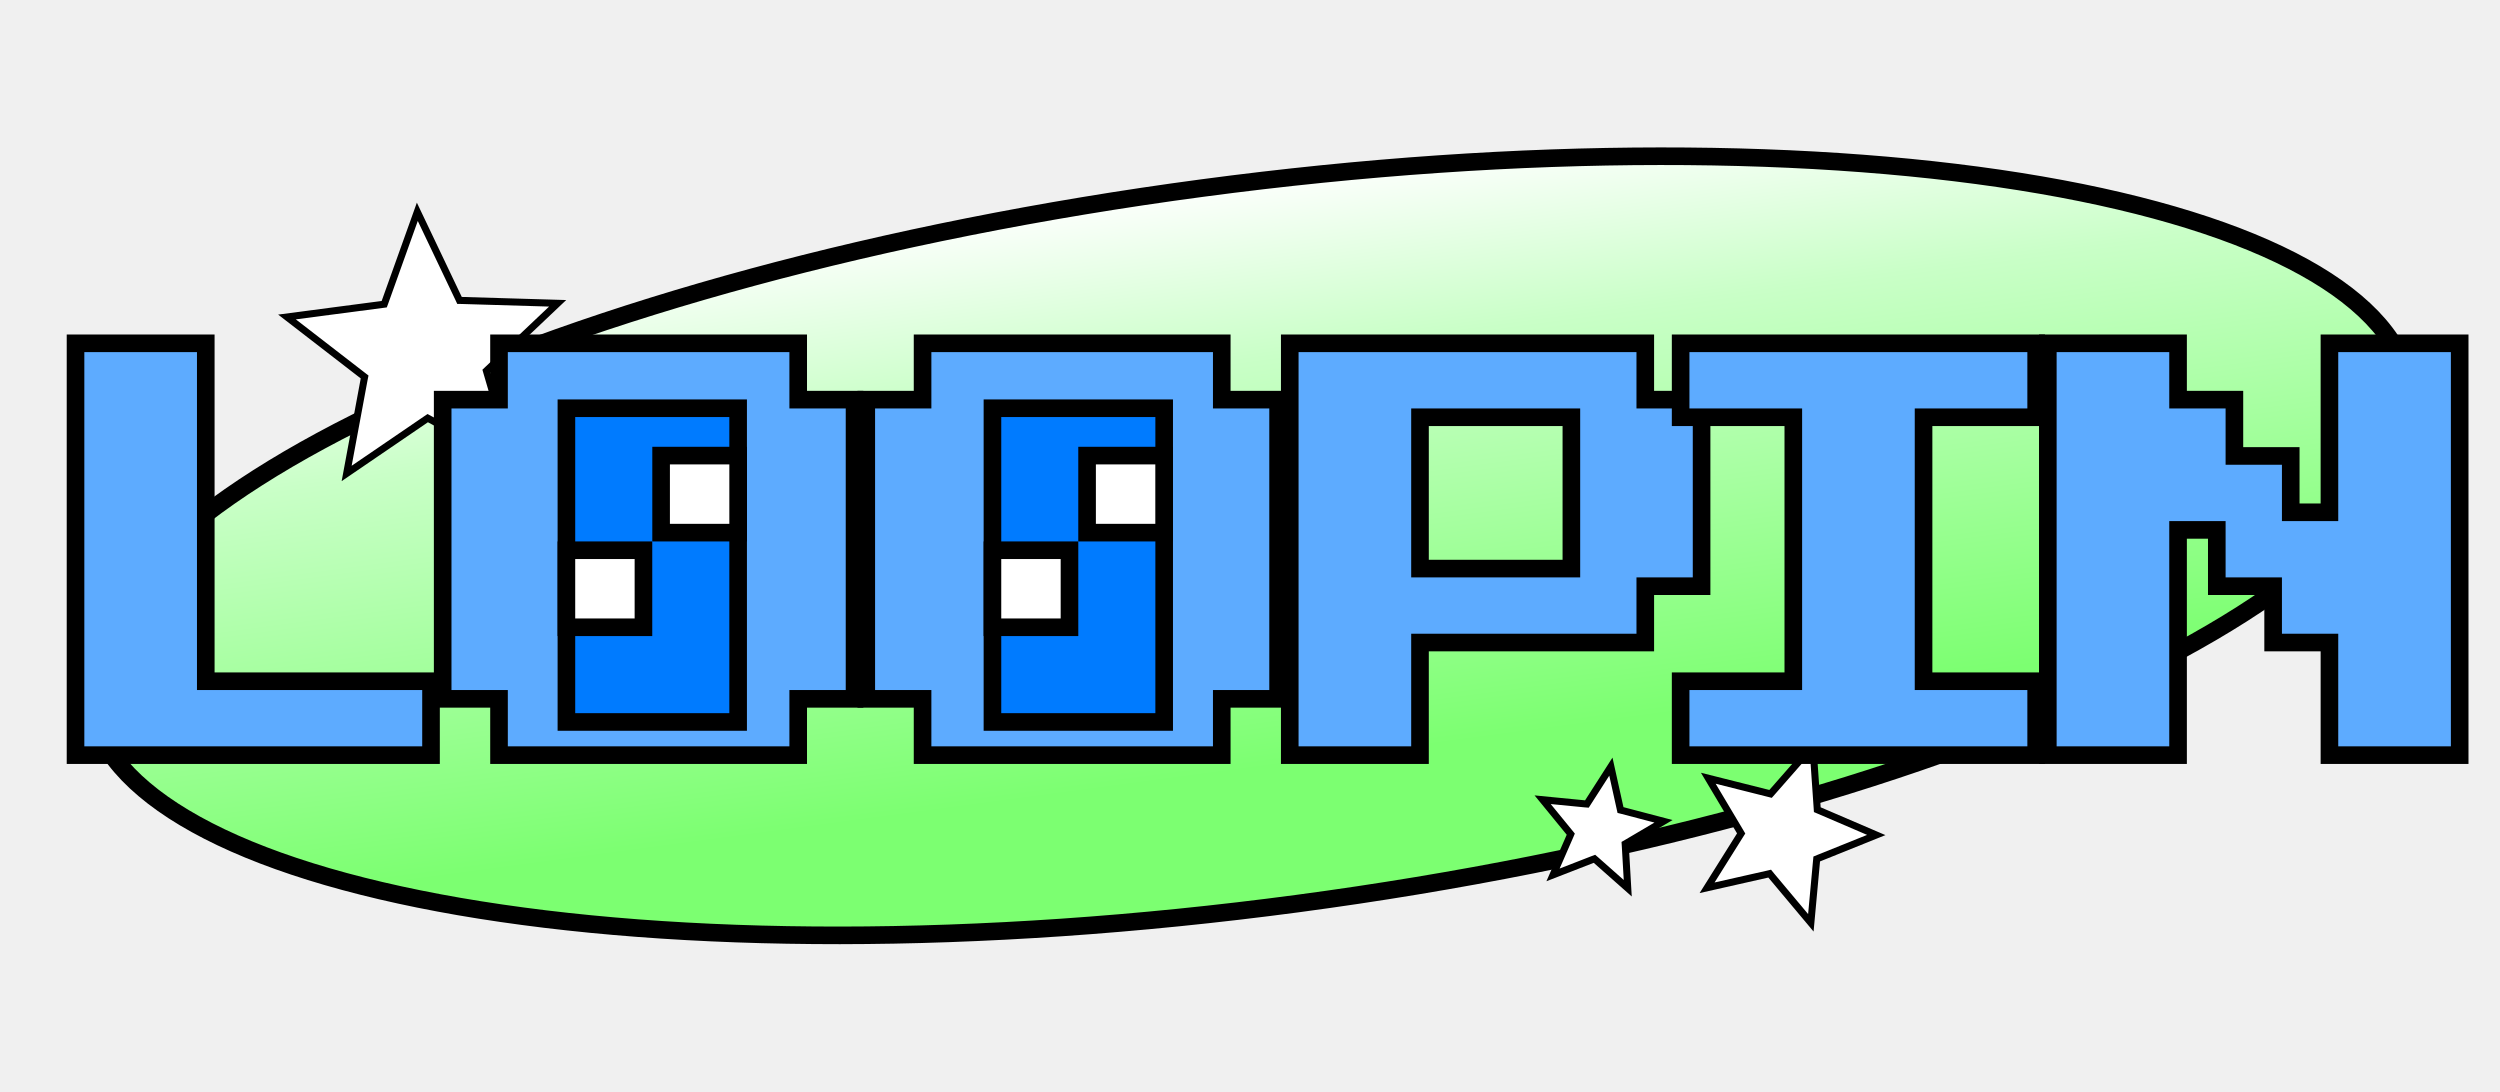
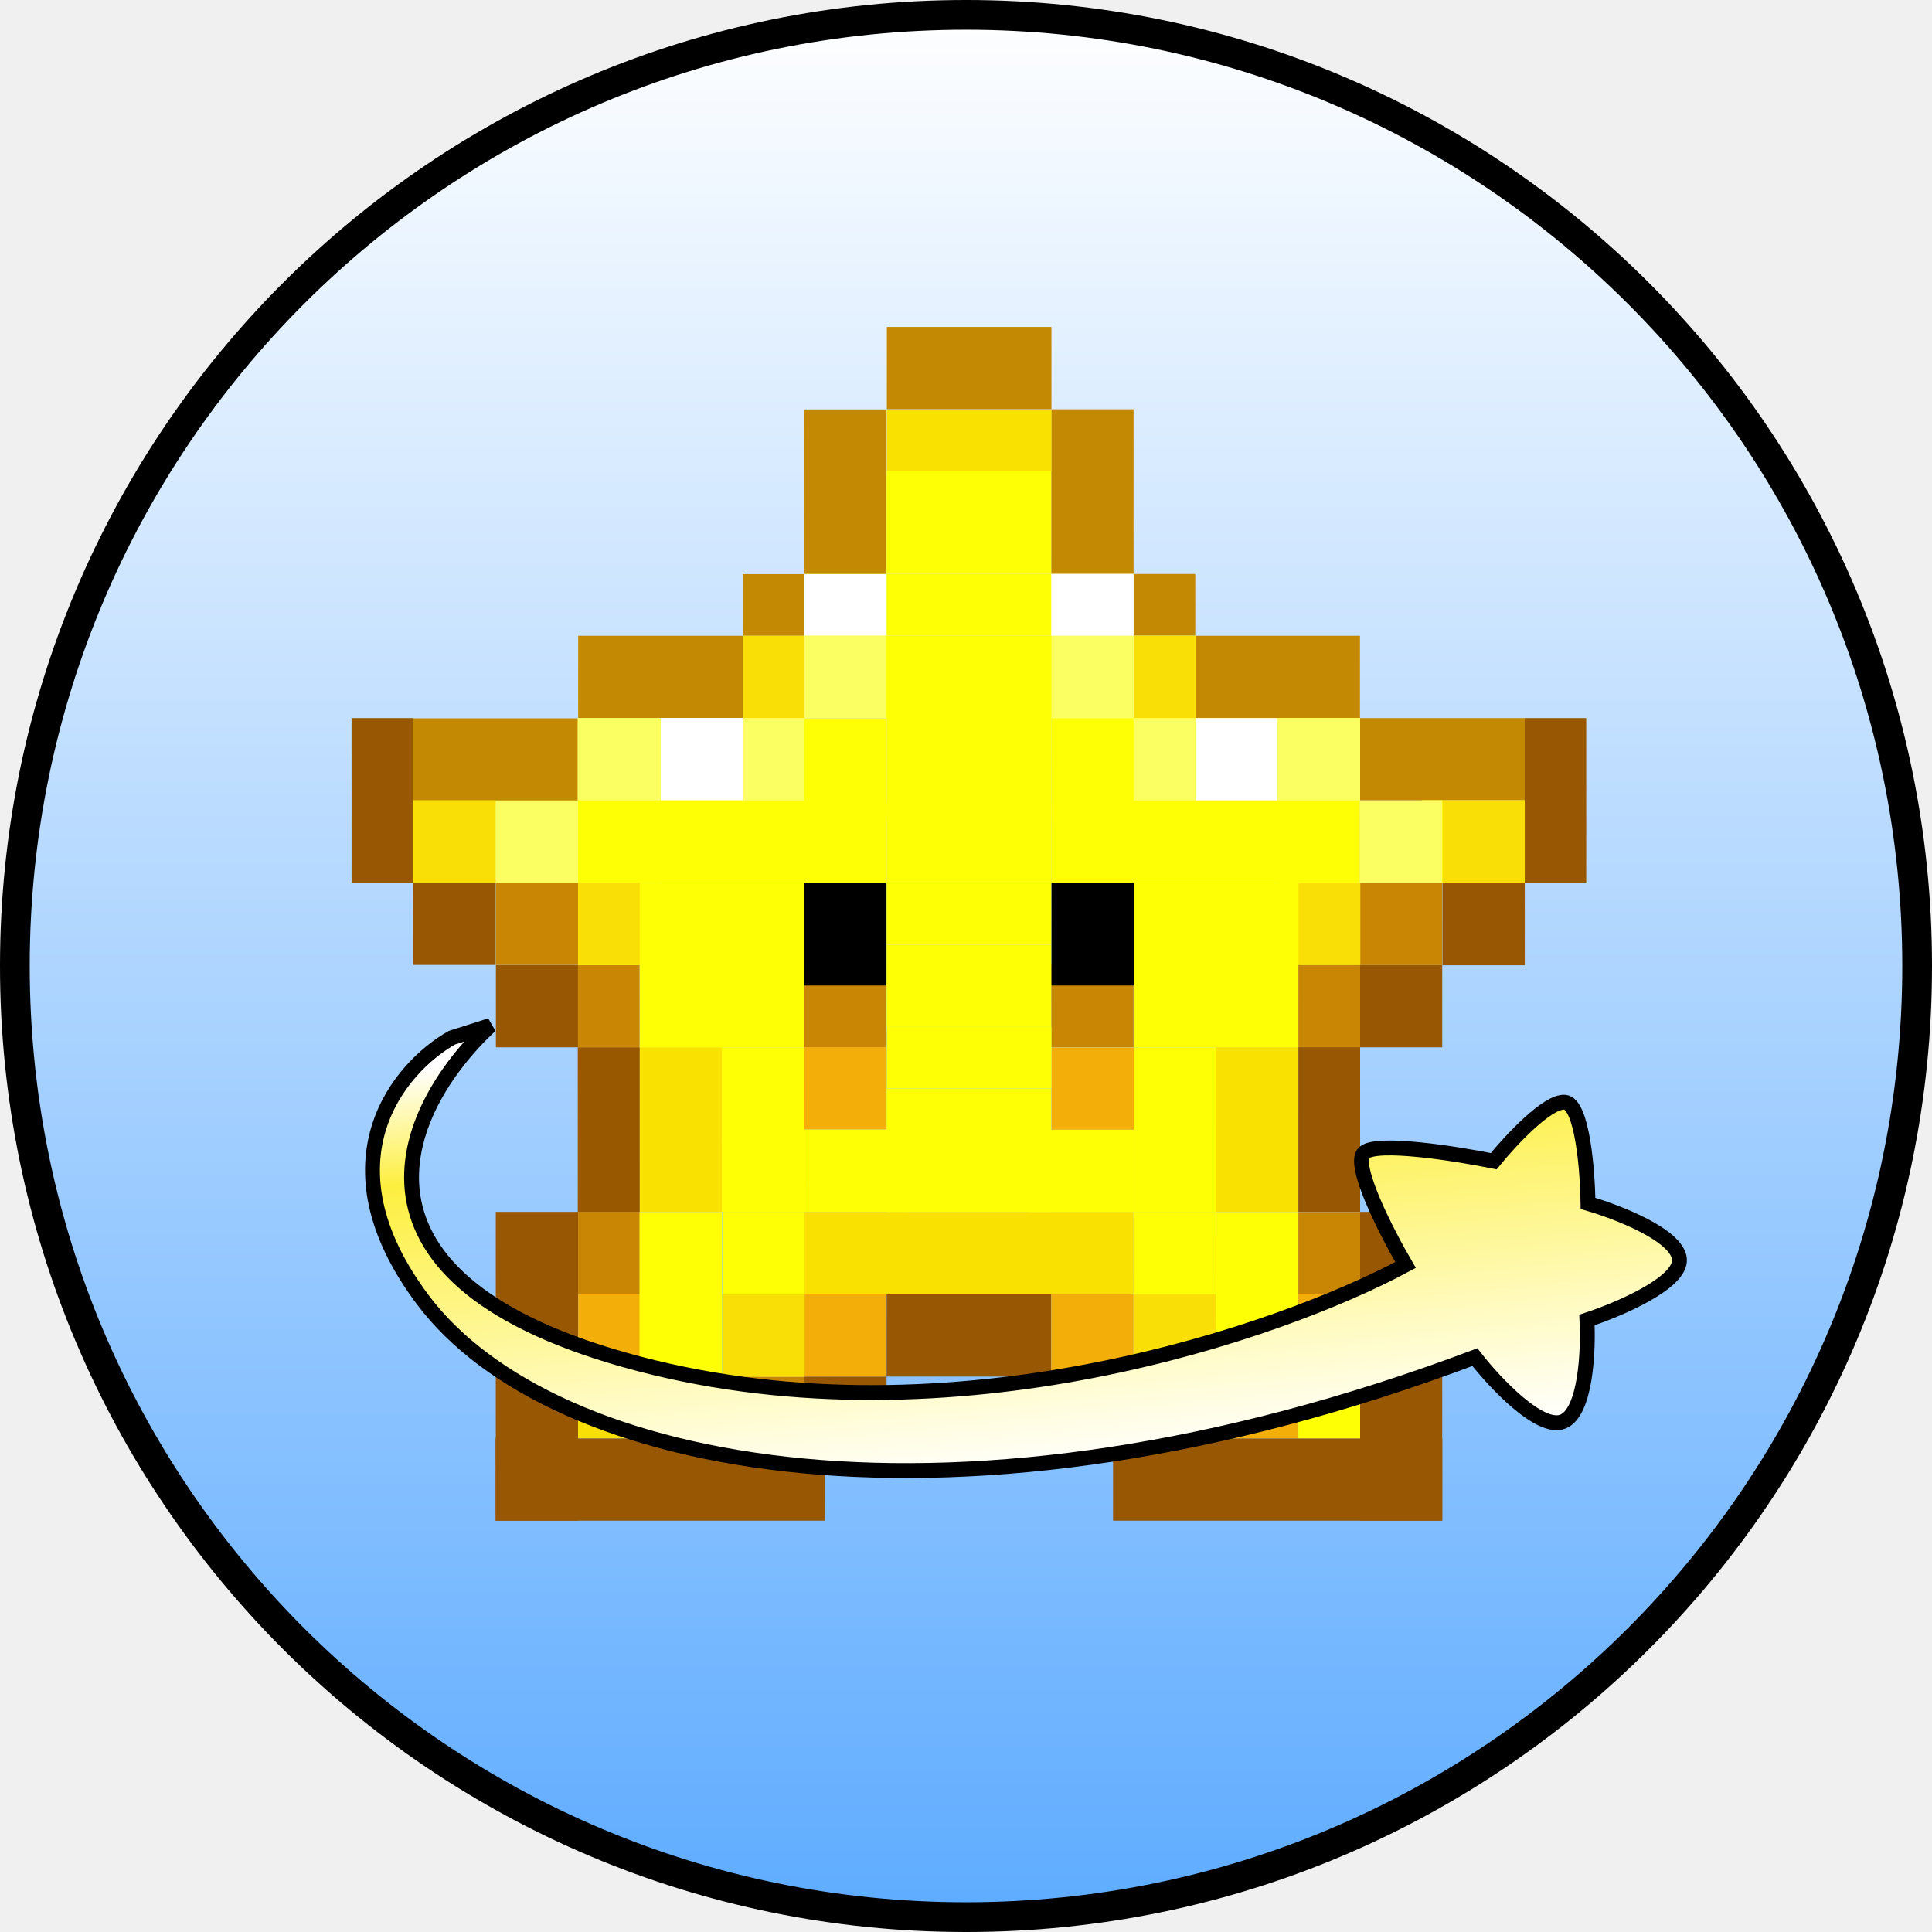
- <svg xmlns="http://www.w3.org/2000/svg" width="71" height="31" viewBox="0 0 71 31" fill="none">
-   <path d="M34.145 5.341C43.297 4.12 51.727 4.179 57.956 5.255C61.072 5.794 63.623 6.586 65.436 7.588C67.253 8.593 68.282 9.783 68.459 11.105C68.635 12.427 67.954 13.845 66.463 15.291C64.977 16.733 62.722 18.166 59.856 19.502C54.127 22.174 46.007 24.44 36.855 25.661C27.704 26.881 19.273 26.822 13.044 25.746C9.928 25.207 7.377 24.416 5.565 23.413C3.748 22.408 2.718 21.218 2.542 19.896C2.366 18.575 3.047 17.156 4.538 15.71C6.024 14.268 8.278 12.835 11.144 11.499C16.873 8.827 24.994 6.561 34.145 5.341Z" fill="url(#paint0_linear_2068_30926)" stroke="black" stroke-width="0.5" />
-   <path d="M46.009 22.946L46.022 23.005L46.082 23.02L47.244 23.325L46.209 23.935L46.155 23.966L46.159 24.027L46.228 25.226L45.329 24.43L45.283 24.39L45.227 24.411L44.106 24.847L44.586 23.747L44.61 23.69L44.572 23.643L43.811 22.712L45.007 22.829L45.068 22.834L45.1 22.784L45.749 21.772L46.009 22.946Z" fill="white" stroke="black" stroke-width="0.2" />
-   <path d="M51.607 22.934L51.611 22.995L51.667 23.019L53.286 23.714L51.651 24.372L51.595 24.395L51.589 24.456L51.428 26.208L50.297 24.858L50.259 24.811L50.199 24.825L48.481 25.213L49.416 23.722L49.449 23.67L49.418 23.617L48.516 22.102L50.225 22.532L50.284 22.547L50.325 22.501L51.486 21.177L51.607 22.934Z" fill="white" stroke="black" stroke-width="0.2" />
-   <path d="M12.201 11.904L12.147 11.875L12.097 11.909L9.845 13.446L10.343 10.765L10.355 10.706L10.306 10.668L8.15 9.002L10.852 8.647L10.912 8.639L10.933 8.582L11.852 6.015L13.024 8.476L13.05 8.532L13.111 8.533L15.837 8.614L13.857 10.489L13.813 10.531L13.83 10.59L14.596 13.207L12.201 11.904Z" fill="white" stroke="black" stroke-width="0.2" />
-   <path d="M46.726 9.75V11.35H48.325V16.648H46.726V18.248H40.328V21.446H36.629V9.75H46.726ZM40.328 16.148H44.627V11.85H40.328V16.148Z" fill="#5DABFF" stroke="black" stroke-width="0.5" />
-   <path d="M34.698 9.75V11.35H36.298V19.847H34.698V21.446H26.201V19.847H24.602V11.35H26.201V9.75H34.698ZM28.301 19.347H32.6V11.85H28.301V19.347Z" fill="#5DABFF" stroke="black" stroke-width="0.5" />
-   <path d="M22.669 9.75V11.35H24.269V19.847H22.669V21.446H14.172V19.847H12.572V11.35H14.172V9.75H22.669ZM16.271 19.347H20.57V11.85H16.271V19.347Z" fill="#5DABFF" stroke="black" stroke-width="0.5" />
-   <path d="M5.844 9.75V19.347H12.241V21.446H2.145V9.75H5.844Z" fill="#5DABFF" stroke="black" stroke-width="0.5" />
-   <path d="M61.857 9.75V11.35H63.457V12.949H65.057V14.549H66.156V9.75H69.855V21.446H66.156V18.248H64.557V16.648H62.957V15.049H61.857V21.446H58.158V9.75H61.857Z" fill="#5DABFF" stroke="black" stroke-width="0.5" />
-   <path d="M57.827 9.75V11.85H54.629V19.347H57.827V21.446H47.73V19.347H50.93V11.85H47.73V9.75H57.827Z" fill="#5DABFF" stroke="black" stroke-width="0.5" />
-   <rect x="0.25" y="-0.25" width="4.877" height="8.91" transform="matrix(1 0 0 -1 15.8359 20.2539)" fill="#007BFF" stroke="black" stroke-width="0.5" />
-   <rect x="0.25" y="-0.25" width="2.188" height="2.188" transform="matrix(1 0 0 -1 18.5254 14.877)" fill="white" stroke="black" stroke-width="0.5" />
-   <rect x="0.25" y="-0.25" width="4.877" height="8.91" transform="matrix(1 0 0 -1 27.9355 20.2539)" fill="#007BFF" stroke="black" stroke-width="0.5" />
-   <rect x="0.25" y="-0.25" width="2.188" height="2.188" transform="matrix(1 0 0 -1 30.623 14.877)" fill="white" stroke="black" stroke-width="0.5" />
-   <rect x="0.25" y="-0.25" width="2.188" height="2.188" transform="matrix(1 0 0 -1 27.9355 17.5645)" fill="white" stroke="black" stroke-width="0.5" />
-   <rect x="0.25" y="-0.25" width="2.188" height="2.188" transform="matrix(1 0 0 -1 15.8359 17.5645)" fill="white" stroke="black" stroke-width="0.5" />
+ <svg xmlns="http://www.w3.org/2000/svg" width="65" height="65" viewBox="0 0 65 65" fill="none">
+   <rect x="0.5" y="0.5" width="64" height="64" rx="32" fill="url(#paint0_linear_2089_32564)" />
+   <rect x="0.5" y="0.5" width="64" height="64" rx="32" stroke="black" />
+   <path d="M13.905 24.16L13.905 29.699L11.828 29.699L11.828 24.16L13.905 24.16Z" fill="#985703" />
+   <path d="M51.29 24.16L51.29 29.699L53.367 29.699L53.367 24.16L51.29 24.16Z" fill="#985703" />
+   <path d="M21.52 35.238L21.52 40.777L19.443 40.777L19.443 35.238L21.52 35.238Z" fill="#985703" />
+   <path d="M43.683 35.232L43.683 40.771L45.76 40.771L45.76 35.232L43.683 35.232Z" fill="#985703" />
+   <path d="M16.675 29.695L16.675 32.465L13.906 32.465L13.906 29.695L16.675 29.695Z" fill="#985703" />
+   <path d="M48.53 29.707L48.53 32.476L51.299 32.476L51.299 29.707L48.53 29.707Z" fill="#985703" />
+   <path d="M19.453 32.467L19.453 35.236L16.684 35.236L16.684 32.467L19.453 32.467Z" fill="#985703" />
+   <path d="M45.752 32.467L45.752 35.236L48.522 35.236L48.522 32.467L45.752 32.467Z" fill="#985703" />
+   <path d="M19.449 40.773L19.449 51.158L16.68 51.158L16.68 40.773L19.449 40.773Z" fill="#985703" />
+   <path d="M45.752 40.773L45.752 51.158L48.522 51.158L48.522 40.773L45.752 40.773Z" fill="#985703" />
+   <path d="M27.752 51.162L16.675 51.162L16.675 48.393L27.752 48.393L27.752 51.162Z" fill="#985703" />
+   <path d="M37.447 51.162L48.524 51.162L48.524 48.393L37.447 48.393L37.447 51.162Z" fill="#985703" />
+   <path d="M19.443 26.937H13.905V24.168H19.443V26.937Z" fill="#C38902" />
+   <path d="M45.76 26.929H51.298V24.16H45.76V26.929Z" fill="#C38902" />
+   <path d="M24.99 24.16H19.452V21.391H24.99V24.16Z" fill="#C38902" />
+   <path d="M40.217 24.16H45.755V21.391H40.217V24.16Z" fill="#C38902" />
+   <path d="M27.062 21.393H24.986V19.316H27.062V21.393Z" fill="#C38902" />
+   <path d="M38.137 21.389H40.214V19.312H38.137V21.389Z" fill="#C38902" />
+   <path d="M29.828 48.389H27.059V46.312H29.828V48.389Z" fill="#985703" />
+   <path d="M35.367 46.316H38.136V48.393H35.367V46.316Z" fill="#985703" />
+   <path d="M35.367 46.314H29.829V43.545H35.367V46.314Z" fill="#985703" />
+   <path d="M29.828 13.775L29.828 19.314L27.059 19.314L27.059 13.775L29.828 13.775Z" fill="#C38902" />
+   <path d="M35.367 13.77L35.367 19.308L38.137 19.308L38.137 13.77L35.367 13.77Z" fill="#C38902" />
+   <path d="M35.375 13.769H29.837V11H35.375V13.769Z" fill="#C38902" />
+   <path d="M21.52 35.238L21.52 40.777L19.443 40.777L19.443 35.238L21.52 35.238Z" fill="#985800" />
+   <path d="M24.293 35.232L24.293 40.771L21.523 40.771L21.523 35.232L24.293 35.232Z" fill="#F9E101" />
+   <path d="M43.679 35.232L43.679 40.771L40.91 40.771L40.91 35.232L43.679 35.232Z" fill="#F9E101" />
+   <path d="M35.375 15.86H29.837V13.783H35.375V15.86Z" fill="#F9E101" />
+   <path d="M35.367 19.307H29.829V15.846H35.367V19.307Z" fill="#FEFF04" />
+   <path d="M35.367 27.616H29.829V24.154H35.367V27.616Z" fill="#FEFF04" />
+   <path d="M38.137 43.543H27.06V40.773H38.137V43.543Z" fill="#F9E101" />
+   <path d="M27.062 48.389H24.293V46.312H27.062V48.389Z" fill="#C98604" />
+   <path d="M43.683 43.545L43.683 40.776L45.76 40.776L45.76 43.545L43.683 43.545Z" fill="#C98604" />
+   <path d="M38.137 35.23H35.367V32.461H38.137V35.23Z" fill="#C98604" />
+   <path d="M29.828 35.236H27.059V32.467H29.828V35.236Z" fill="#C98604" />
+   <path d="M29.828 33.157H27.059V29.695H29.828V33.157Z" fill="black" />
+   <path d="M38.143 33.157H35.373V29.695H38.143V33.157Z" fill="black" />
+   <path d="M21.52 32.471V35.24H19.443V32.471H21.52Z" fill="#C98604" />
+   <path d="M19.449 29.695L19.449 32.465L16.68 32.465L16.68 29.695L19.449 29.695Z" fill="#C98604" />
+   <path d="M16.675 26.932L16.675 29.701L13.906 29.701L13.906 26.932L16.675 26.932Z" fill="#FEFF04" />
+   <path d="M19.449 26.932L19.449 29.701L16.68 29.701L16.68 26.932L19.449 26.932Z" fill="#FEFF04" />
+   <path d="M22.218 29.701L22.218 32.47L19.449 32.47L19.449 29.701L22.218 29.701Z" fill="#FEFF04" />
+   <path d="M51.294 26.924L51.294 29.693L47.832 29.693L47.832 26.924L51.294 26.924Z" fill="#FEFF04" />
+   <path d="M48.521 26.932L48.521 29.701L45.752 29.701L45.752 26.932L48.521 26.932Z" fill="#FEFF04" />
+   <path d="M45.758 29.695L45.758 32.465L42.988 32.465L42.988 29.695L45.758 29.695Z" fill="#FEFF04" />
+   <path d="M48.521 29.701L48.521 32.47L45.752 32.47L45.752 29.701L48.521 29.701Z" fill="#C98604" />
+   <path d="M43.683 35.232L43.683 32.463L45.76 32.463L45.76 35.232L43.683 35.232Z" fill="#C98604" />
+   <path d="M21.526 40.773V43.543H19.449V40.773H21.526Z" fill="#C98604" />
+   <path d="M24.285 48.389H21.516V46.312H24.285V48.389Z" fill="#F3AE09" />
+   <path d="M19.452 46.312L19.452 43.543L21.529 43.543L21.529 46.312L19.452 46.312Z" fill="#F3AE09" />
+   <path d="M29.82 46.314H27.051V43.545H29.82V46.314Z" fill="#F3AE09" />
+   <path d="M43.683 46.316L43.683 43.547L45.76 43.547L45.76 46.316L43.683 46.316Z" fill="#F3AE09" />
+   <path d="M38.137 46.32H35.367V43.551H38.137V46.32Z" fill="#F3AE09" />
+   <path d="M43.68 48.393H40.91V46.316H43.68V48.393Z" fill="#F3AE09" />
+   <path d="M38.143 38.008H35.373V35.238H38.143V38.008Z" fill="#F3AE09" />
+   <path d="M29.834 38.002H27.065V35.232H29.834V38.002Z" fill="#F3AE09" />
+   <path d="M24.285 40.777L24.285 46.316L21.516 46.316L21.516 40.777L24.285 40.777Z" fill="#FEFF04" />
+   <path d="M43.679 40.777L43.679 46.316L40.91 46.316L40.91 40.777L43.679 40.777Z" fill="#FEFF04" />
+   <path d="M40.912 35.238L40.912 40.777L38.143 40.777L38.143 35.238L40.912 35.238Z" fill="#FEFF04" />
+   <path d="M43.681 29.695L43.681 35.234L38.143 35.234L38.143 29.695L43.681 29.695Z" fill="#FEFF04" />
+   <path d="M27.062 29.701L27.062 35.24L21.523 35.24L21.523 29.701L27.062 29.701Z" fill="#FEFF04" />
+   <path d="M29.828 24.168L29.828 29.706L19.443 29.706L19.443 24.168L29.828 24.168Z" fill="#FEFF04" />
+   <path d="M45.752 24.154L45.752 29.693L35.367 29.693L35.367 24.154L45.752 24.154Z" fill="#FEFF04" />
+   <path d="M27.054 35.238L27.054 40.777L24.285 40.777L24.285 35.238L27.054 35.238Z" fill="#FEFF04" />
+   <path d="M30.52 38.002L30.52 40.771L27.059 40.771L27.059 38.002L30.52 38.002Z" fill="#FEFF04" />
+   <path d="M38.145 38.008L38.145 40.777L34.684 40.777L34.684 38.008L38.145 38.008Z" fill="#FEFF04" />
+   <path d="M27.068 40.773L27.068 46.312L24.299 46.312L24.299 40.773L27.068 40.773Z" fill="#FEFF04" />
+   <path d="M40.906 40.773L40.906 46.312L38.137 46.312L38.137 40.773L40.906 40.773Z" fill="#FEFF04" />
+   <path d="M35.367 29.701L29.829 29.701L29.829 26.932L35.367 26.932L35.367 29.701Z" fill="#FEFF04" />
+   <path d="M40.217 24.16H24.986V21.391H40.217V24.16Z" fill="#FEFF04" />
+   <path d="M38.137 21.389H27.06V19.312H38.137V21.389Z" fill="#FEFF04" />
+   <path d="M35.367 31.778L29.829 31.778L29.829 29.701L35.367 29.701L35.367 31.778Z" fill="#FEFF04" />
+   <path d="M35.367 34.55L29.829 34.55L29.829 31.781L35.367 31.781L35.367 34.55Z" fill="#FEFF04" />
+   <path d="M35.375 36.62L29.837 36.62L29.837 34.543L35.375 34.543L35.375 36.62Z" fill="#FEFF04" />
+   <path d="M35.367 39.394L29.829 39.394L29.829 36.625L35.367 36.625L35.367 39.394Z" fill="#FEFF04" />
+   <path d="M35.361 40.776L29.823 40.776L29.823 38.699L35.361 38.699L35.361 40.776Z" fill="#FEFF04" />
+   <path d="M45.76 48.393H43.683V46.316H45.76V48.393Z" fill="#FEFF04" />
+   <path d="M21.529 48.389H19.452V46.312H21.529V48.389Z" fill="#FEFF04" />
+   <path d="M40.91 48.389H38.141V46.312H40.91V48.389Z" fill="#C98604" />
+   <path d="M24.99 26.924H22.221V24.154H24.99V26.924Z" fill="white" />
+   <path d="M29.828 21.393H27.059V19.316H29.828V21.393Z" fill="white" />
+   <path d="M38.137 21.389H35.367V19.312H38.137V21.389Z" fill="white" />
+   <path d="M42.988 26.929H40.219V24.16H42.988V26.929Z" fill="white" />
+   <path d="M40.217 24.16H38.14V21.391H40.217V24.16Z" fill="#F9DF06" />
+   <path d="M27.062 24.168H24.986V21.398H27.062V24.168Z" fill="#F9DF06" />
+   <path d="M13.91 29.695L13.91 26.926L16.68 26.926L16.68 29.695L13.91 29.695Z" fill="#F9DF06" />
+   <path d="M19.447 32.467L19.447 29.698L21.523 29.698L21.523 32.467L19.447 32.467Z" fill="#F9DF06" />
+   <path d="M19.452 48.387L19.452 46.31L21.529 46.31L21.529 48.387L19.452 48.387Z" fill="#F9DF06" />
+   <path d="M27.068 46.32L24.299 46.32L24.299 43.551L27.068 43.551L27.068 46.32Z" fill="#F9DF06" />
+   <path d="M38.143 43.543L40.912 43.543L40.912 46.312L38.143 46.312L38.143 43.543Z" fill="#F9DF06" />
+   <path d="M43.689 32.467L43.689 29.698L45.766 29.698L45.766 32.467L43.689 32.467Z" fill="#F9DF06" />
+   <path d="M48.53 29.707L48.53 26.938L51.299 26.938L51.299 29.707L48.53 29.707Z" fill="#F9DF06" />
+   <path d="M19.449 26.932V29.701H16.68V26.932H19.449Z" fill="#FBFF62" />
+   <path d="M22.207 26.929L19.438 26.929L19.438 24.16L22.207 24.16L22.207 26.929Z" fill="#FBFF62" />
+   <path d="M27.068 26.929L24.991 26.929L24.991 24.16L27.068 24.16L27.068 26.929Z" fill="#FBFF62" />
+   <path d="M38.137 26.929L40.214 26.929L40.214 24.16L38.137 24.16L38.137 26.929Z" fill="#FBFF62" />
+   <path d="M29.828 24.154L27.059 24.154L27.059 21.385L29.828 21.385L29.828 24.154Z" fill="#FBFF62" />
+   <path d="M35.375 24.168L38.144 24.168L38.144 21.398L35.375 21.398L35.375 24.168Z" fill="#FBFF62" />
+   <path d="M42.988 26.929L45.758 26.929L45.758 24.16L42.988 24.16L42.988 26.929Z" fill="#FBFF62" />
+   <path d="M48.521 26.932L48.521 29.701L45.752 29.701L45.752 26.932L48.521 26.932Z" fill="#FBFF62" />
+   <path d="M14.217 43.719C10.747 39.078 13.429 35.915 15.204 34.913L16.5 34.5C13.423 37.374 10.953 43.12 21.506 45.886C32.059 48.652 43.091 44.82 47.288 42.558C46.648 41.462 45.474 39.172 45.896 38.781C46.319 38.39 48.977 38.809 50.254 39.067C50.81 38.382 52.068 37.026 52.651 37.084C53.234 37.141 53.412 39.377 53.428 40.488C54.419 40.775 56.421 41.55 56.502 42.354C56.583 43.158 54.461 44.059 53.391 44.41C53.444 45.42 53.358 47.518 52.581 47.828C51.804 48.139 50.284 46.513 49.621 45.66C32.244 52.203 18.554 49.521 14.217 43.719Z" fill="url(#paint1_linear_2089_32564)" stroke="black" stroke-width="0.5" />
  <defs>
-     <linearGradient id="paint0_linear_2068_30926" x1="34.112" y1="5.093" x2="36.889" y2="25.908" gradientUnits="userSpaceOnUse">
+     <linearGradient id="paint0_linear_2089_32564" x1="32.5" y1="0" x2="32.5" y2="65" gradientUnits="userSpaceOnUse">
+       <stop offset="0" stop-color="white" />
+       <stop offset="1" stop-color="#5DABFF" />
+     </linearGradient>
+     <linearGradient id="paint1_linear_2089_32564" x1="35.384" y1="49.585" x2="33.686" y2="32.766" gradientUnits="userSpaceOnUse">
      <stop stop-color="white" />
-       <stop offset="0.25" stop-color="#C9FFC7" />
-       <stop offset="0.8" stop-color="#7CFF71" />
+       <stop offset="0.173" stop-color="#FFFCD2" />
+       <stop offset="0.702" stop-color="#FDEF3F" />
+       <stop offset="0.928" stop-color="white" />
    </linearGradient>
  </defs>
</svg>
